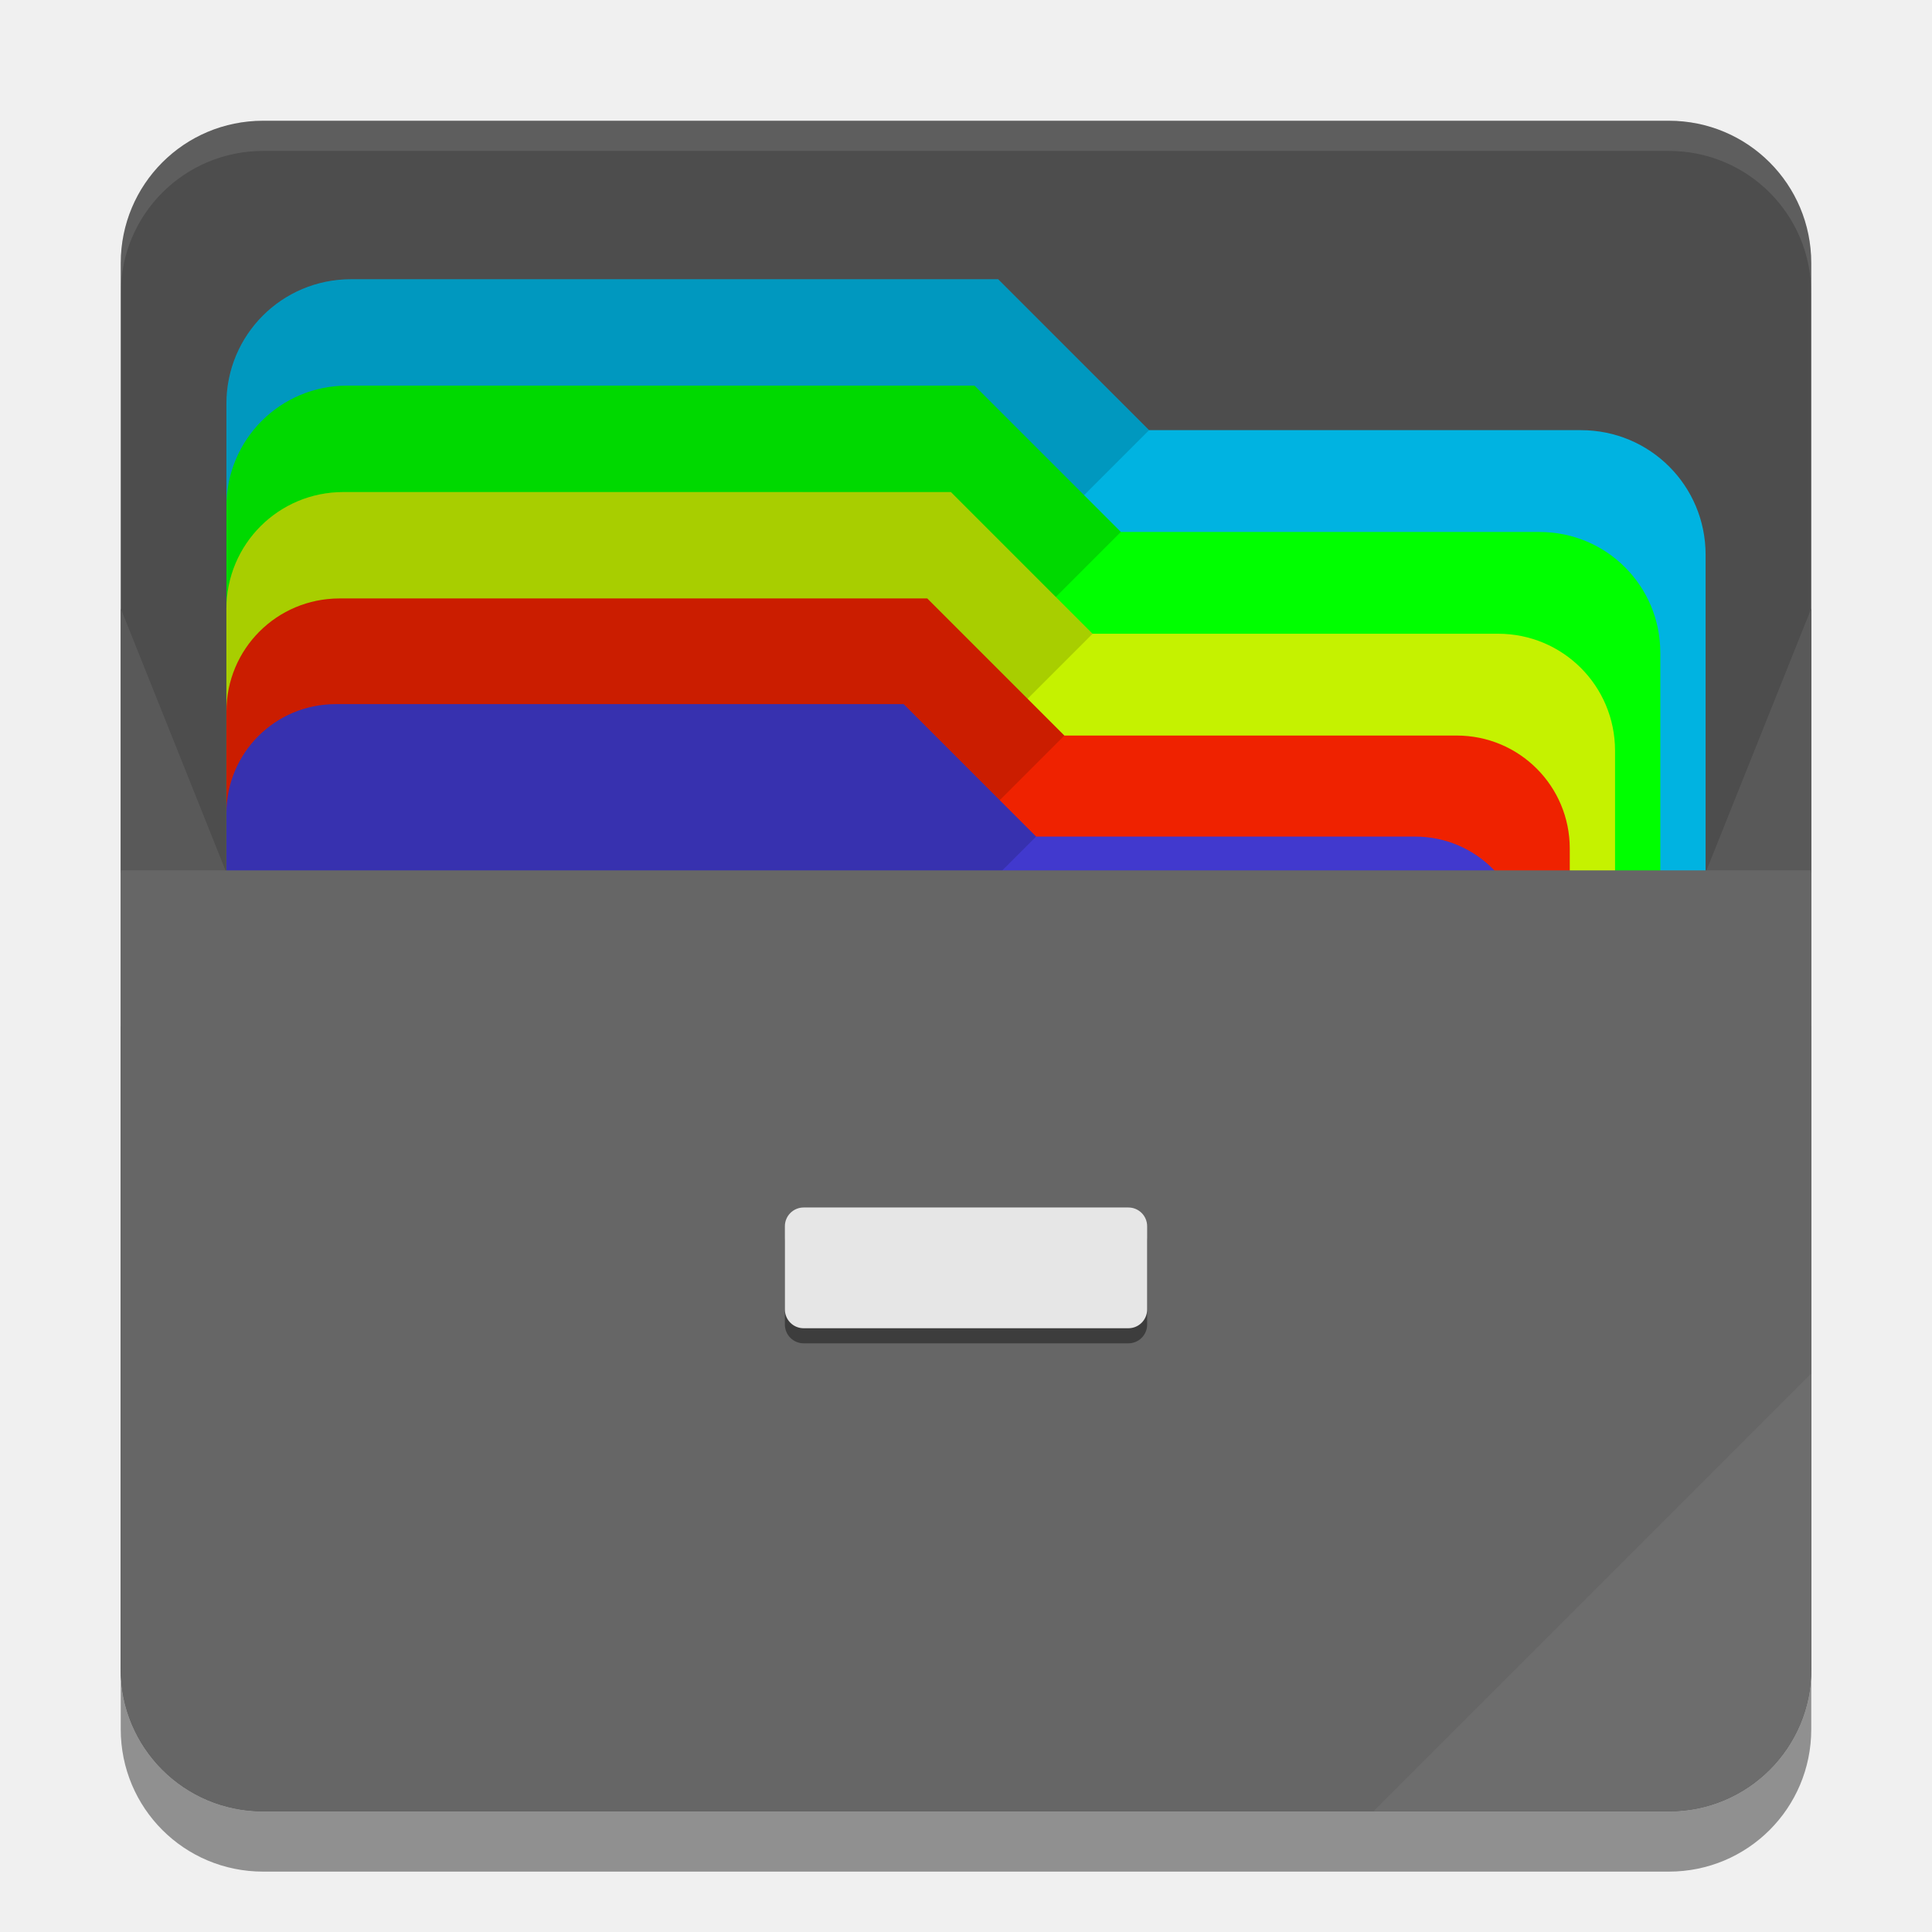
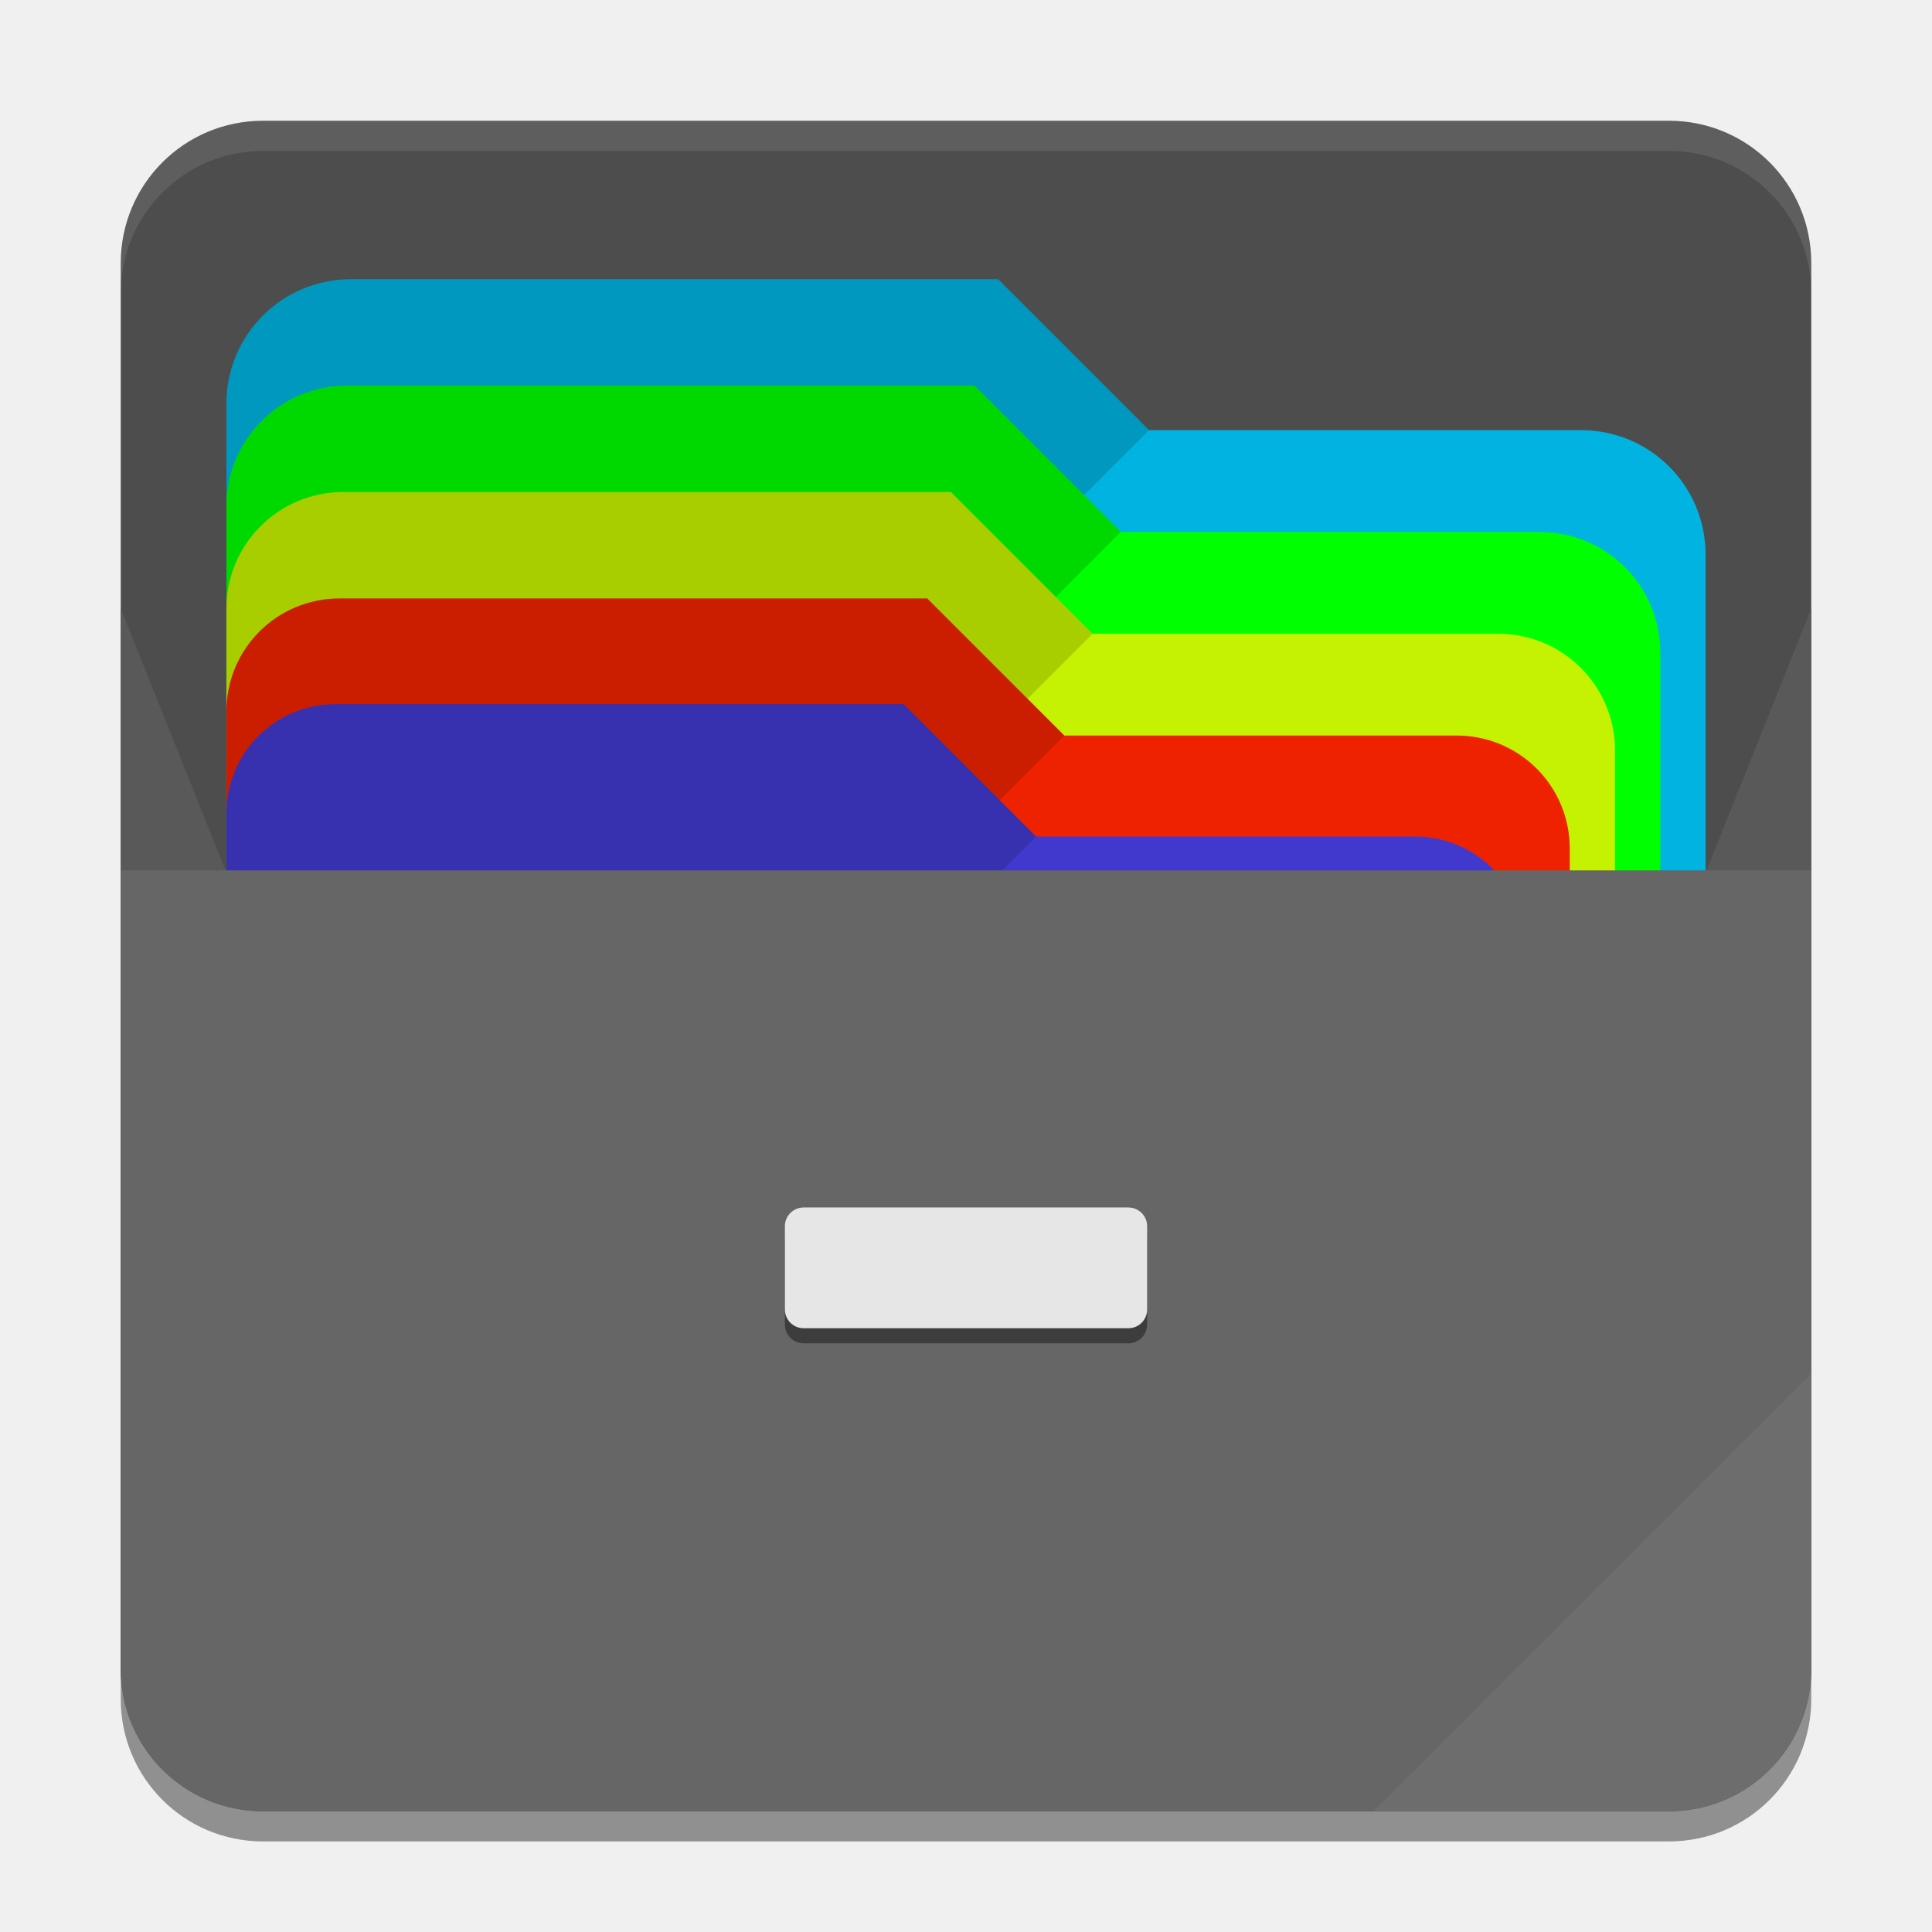
<svg xmlns="http://www.w3.org/2000/svg" id="svg8" version="1.1" viewBox="0 0 67.733 67.733" height="256" width="256">
  <defs id="defs2" />
  <g id="layer1" style="display:inline">
    <g id="layer10" style="display:inline;opacity:0.4">
-       <path id="path839" style="display:inline;opacity:1;fill:#000000;fill-opacity:1;stroke-width:0.025;stroke-miterlimit:4;stroke-dasharray:none;paint-order:stroke fill markers" d="m 4.233,35.983 v 24.641 c 0,2.766 2.227,4.992 4.992,4.992 H 58.508 c 2.766,0 4.992,-2.227 4.992,-4.992 V 35.983 Z" />
+       <path id="path839" style="display:inline;opacity:1;fill:#000000;fill-opacity:1;stroke-width:0.025;stroke-miterlimit:4;stroke-dasharray:none;paint-order:stroke fill markers" d="m 4.233,34.925 v 24.641 c 0,2.766 2.227,4.992 4.992,4.992 H 58.508 c 2.766,0 4.992,-2.227 4.992,-4.992 V 34.925 Z" />
    </g>
    <g style="display:inline" id="g1174">
      <path id="rect1168" style="display:inline;fill:#4d4d4d;fill-opacity:1;stroke-width:0.093;stroke-miterlimit:4;stroke-dasharray:none;paint-order:stroke fill markers" d="M 34.869,16 C 24.416,16 16,24.416 16,34.869 V 128 221.131 C 16,231.584 24.416,240 34.869,240 H 221.131 C 231.584,240 240,231.584 240,221.131 V 128 34.869 C 240,24.416 231.584,16 221.131,16 Z" transform="scale(0.2645833)" />
    </g>
    <g id="layer2" style="opacity:0.1">
      <path d="m 9.226,4.233 c -2.766,0 -4.992,2.227 -4.992,4.992 v 1.058 c 0,-2.766 2.227,-4.992 4.992,-4.992 H 58.508 c 2.766,0 4.992,2.227 4.992,4.992 V 9.226 c 0,-2.766 -2.227,-4.992 -4.992,-4.992 z" style="display:inline;opacity:1;fill:#ffffff;fill-opacity:1;stroke-width:0.025;stroke-miterlimit:4;stroke-dasharray:none;paint-order:stroke fill markers" id="path955" />
    </g>
  </g>
  <g id="layer4" style="display:inline">
    <path id="path885" style="display:inline;fill:#00b3e1;fill-opacity:1;stroke-width:0.022;stroke-miterlimit:4;stroke-dasharray:none;paint-order:stroke fill markers" d="m 12.306,9.79 c -2.42,0 -4.368,1.948 -4.368,4.368 v 10.4 0.049 0.135 5.157 0.195 5.096 2.723 3.097 10.448 c 0,2.42 1.948,4.368 4.368,4.368 h 43.122 c 2.42,0 4.368,-1.948 4.368,-4.368 v -10.448 -11.113 -10.448 c 0,-2.42 -1.948,-4.368 -4.368,-4.368 H 40.285 L 34.993,9.79 Z" />
    <path id="path869" style="display:inline;opacity:0.15;fill:#000000;fill-opacity:1;stroke-width:0.022;stroke-miterlimit:4;stroke-dasharray:none;paint-order:stroke fill markers" d="m 12.306,9.79 c -2.42,0 -4.368,1.948 -4.368,4.368 v 10.4 h 0.009 c 0.096,-2.334 2.001,-4.185 4.359,-4.185 H 34.993 L 40.285,15.081 34.993,9.79 Z" />
    <path id="path895" style="display:inline;fill:#00ff00;fill-opacity:1;stroke-width:0.021;stroke-miterlimit:4;stroke-dasharray:none;paint-order:stroke fill markers" d="m 12.172,13.52 c -2.346,0 -4.234,1.889 -4.234,4.234 v 10.082 0.047 0.131 4.999 0.189 4.94 2.64 3.003 10.129 c 0,2.346 1.889,4.234 4.234,4.234 h 41.802 c 2.346,0 4.234,-1.889 4.234,-4.234 V 43.785 33.013 22.884 c 0,-2.346 -1.889,-4.234 -4.234,-4.234 H 39.295 l -5.13,-5.13 z" />
    <path id="path897" style="display:inline;opacity:0.15;fill:#000000;fill-opacity:1;stroke-width:0.021;stroke-miterlimit:4;stroke-dasharray:none;paint-order:stroke fill markers" d="m 12.172,13.52 c -2.346,0 -4.234,1.889 -4.234,4.234 v 10.082 h 0.009 c 0.093,-2.262 1.94,-4.057 4.225,-4.057 h 21.993 l 5.13,-5.13 -5.13,-5.13 z" />
    <path id="path903" style="display:inline;fill:#c5f200;fill-opacity:1;stroke-width:0.02;stroke-miterlimit:4;stroke-dasharray:none;paint-order:stroke fill markers" d="m 12.038,17.251 c -2.272,0 -4.101,1.829 -4.101,4.101 v 9.763 0.046 0.127 4.841 0.183 4.784 2.557 2.908 9.809 c 0,2.272 1.829,4.101 4.101,4.101 h 40.482 c 2.272,0 4.101,-1.829 4.101,-4.101 V 46.56 36.128 26.319 c 0,-2.272 -1.829,-4.101 -4.101,-4.101 H 38.304 L 33.337,17.251 Z" />
    <path id="path905" style="display:inline;opacity:0.15;fill:#000000;fill-opacity:1;stroke-width:0.02;stroke-miterlimit:4;stroke-dasharray:none;paint-order:stroke fill markers" d="m 12.038,17.251 c -2.272,0 -4.101,1.829 -4.101,4.101 v 9.763 h 0.009 C 8.037,28.924 9.825,27.186 12.038,27.186 H 33.337 l 4.968,-4.968 -4.968,-4.968 z" />
    <path id="path907" style="display:inline;fill:#ef2200;fill-opacity:1;stroke-width:0.02;stroke-miterlimit:4;stroke-dasharray:none;paint-order:stroke fill markers" d="m 11.905,20.981 c -2.198,0 -3.967,1.769 -3.967,3.967 v 9.445 0.044 0.123 4.683 0.177 4.628 2.473 2.813 9.489 c 0,2.198 1.769,3.967 3.967,3.967 h 39.162 c 2.198,0 3.967,-1.769 3.967,-3.967 V 49.335 39.243 29.754 c 0,-2.198 -1.769,-3.967 -3.967,-3.967 H 37.314 l -4.806,-4.806 z" />
    <path id="path909" style="display:inline;opacity:0.15;fill:#000000;fill-opacity:1;stroke-width:0.02;stroke-miterlimit:4;stroke-dasharray:none;paint-order:stroke fill markers" d="m 11.905,20.981 c -2.198,0 -3.967,1.769 -3.967,3.967 v 9.445 h 0.008 c 0.087,-2.119 1.817,-3.8 3.959,-3.8 h 20.604 l 4.806,-4.806 -4.806,-4.806 z" />
    <path id="path924" style="display:inline;fill:#4139ce;fill-opacity:1;stroke-width:0.072;stroke-miterlimit:4;stroke-dasharray:none;paint-order:stroke fill markers" d="M 44.488 93.301 C 36.462 93.301 30 99.763 30 107.789 L 30 142.281 L 30 142.443 L 30 142.891 L 30 159.994 L 30 160.643 L 30 177.545 L 30 186.578 L 30 196.852 L 30 209.68 L 202 209.68 L 202 196.852 L 202 159.994 L 202 125.34 C 202 117.314 195.538 110.852 187.512 110.852 L 137.287 110.852 L 119.736 93.301 L 44.488 93.301 z " transform="scale(0.2645833)" />
    <path id="path926" style="display:inline;opacity:0.15;fill:#000000;fill-opacity:1;stroke-width:0.019;stroke-miterlimit:4;stroke-dasharray:none;paint-order:stroke fill markers" d="m 11.771,24.686 c -2.124,0 -3.833,1.71 -3.833,3.833 v 9.126 h 0.008 C 8.03,35.598 9.702,33.973 11.771,33.973 h 19.909 l 4.644,-4.644 -4.644,-4.644 z" />
    <path id="path953" style="opacity:1;fill:#595959;fill-opacity:1;stroke-width:1.552;stroke-linecap:round;stroke-linejoin:round;paint-order:stroke fill markers" d="m 4.233,21.333 v 9.26 h 3.704 z m 59.267,0 -3.704,9.26 h 3.704 z" />
    <path id="path934" clip-path="none" style="display:inline;fill:#666666;fill-opacity:1;stroke-width:0.093;stroke-miterlimit:4;stroke-dasharray:none;paint-order:stroke fill markers" d="M 16 115.328 L 16 128 L 16 221.131 C 16 231.584 24.416 240 34.869 240 L 221.131 240 C 231.584 240 240 231.584 240 221.131 L 240 128 L 240 115.328 L 16 115.328 z " transform="scale(0.2645833)" />
    <g id="g949">
      <rect style="opacity:0.4;fill:#000000;fill-opacity:1;stroke-width:0.746;stroke-linecap:round;stroke-linejoin:round;paint-order:stroke fill markers" id="rect922" width="12.7" height="4.233" x="27.517" y="42.862" ry="0.657" />
      <rect style="opacity:1;fill:#e6e6e6;fill-opacity:1;stroke-width:0.746;stroke-linecap:round;stroke-linejoin:round;paint-order:stroke fill markers" id="rect920" width="12.7" height="4.233" x="27.517" y="42.333" ry="0.657" />
    </g>
    <path id="path963" style="opacity:0.05;fill:#ffffff;fill-opacity:1;stroke-width:6.144;stroke-linecap:round;stroke-linejoin:round;paint-order:stroke fill markers" d="M 240 182 L 182 240 L 221.131 240 C 231.584 240 240 231.584 240 221.131 L 240 182 z " transform="scale(0.2645833)" />
  </g>
</svg>
